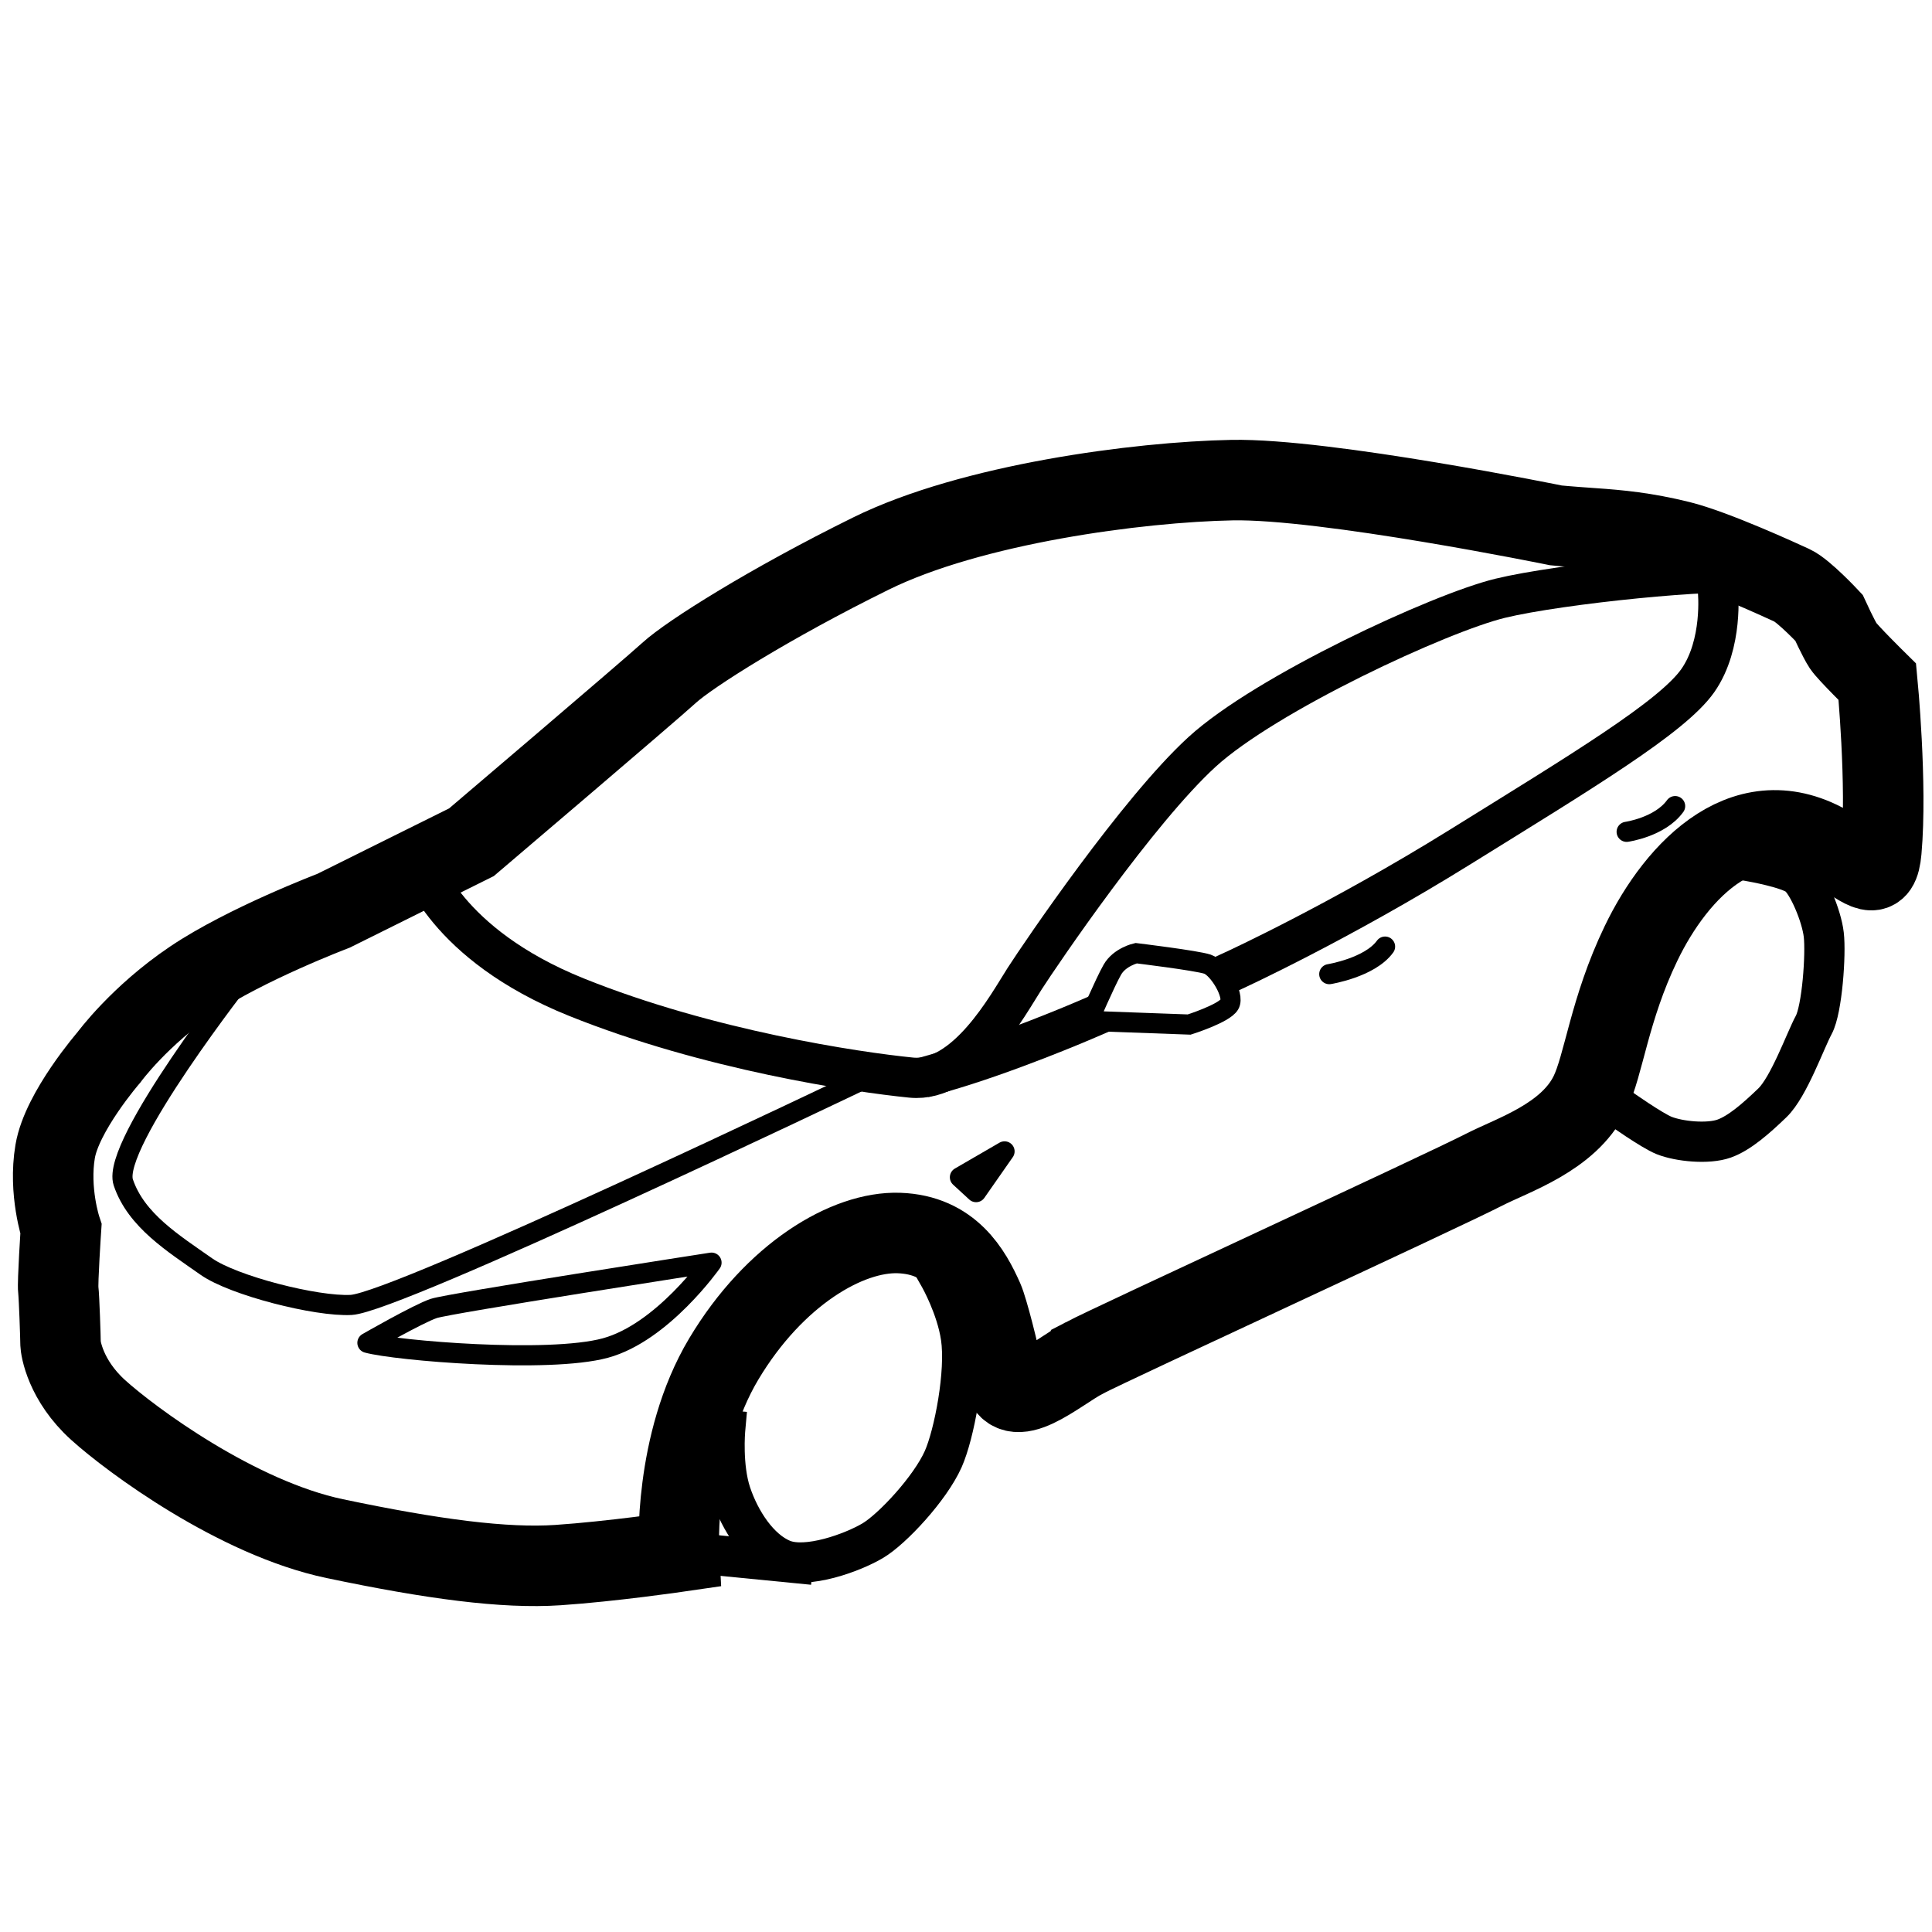
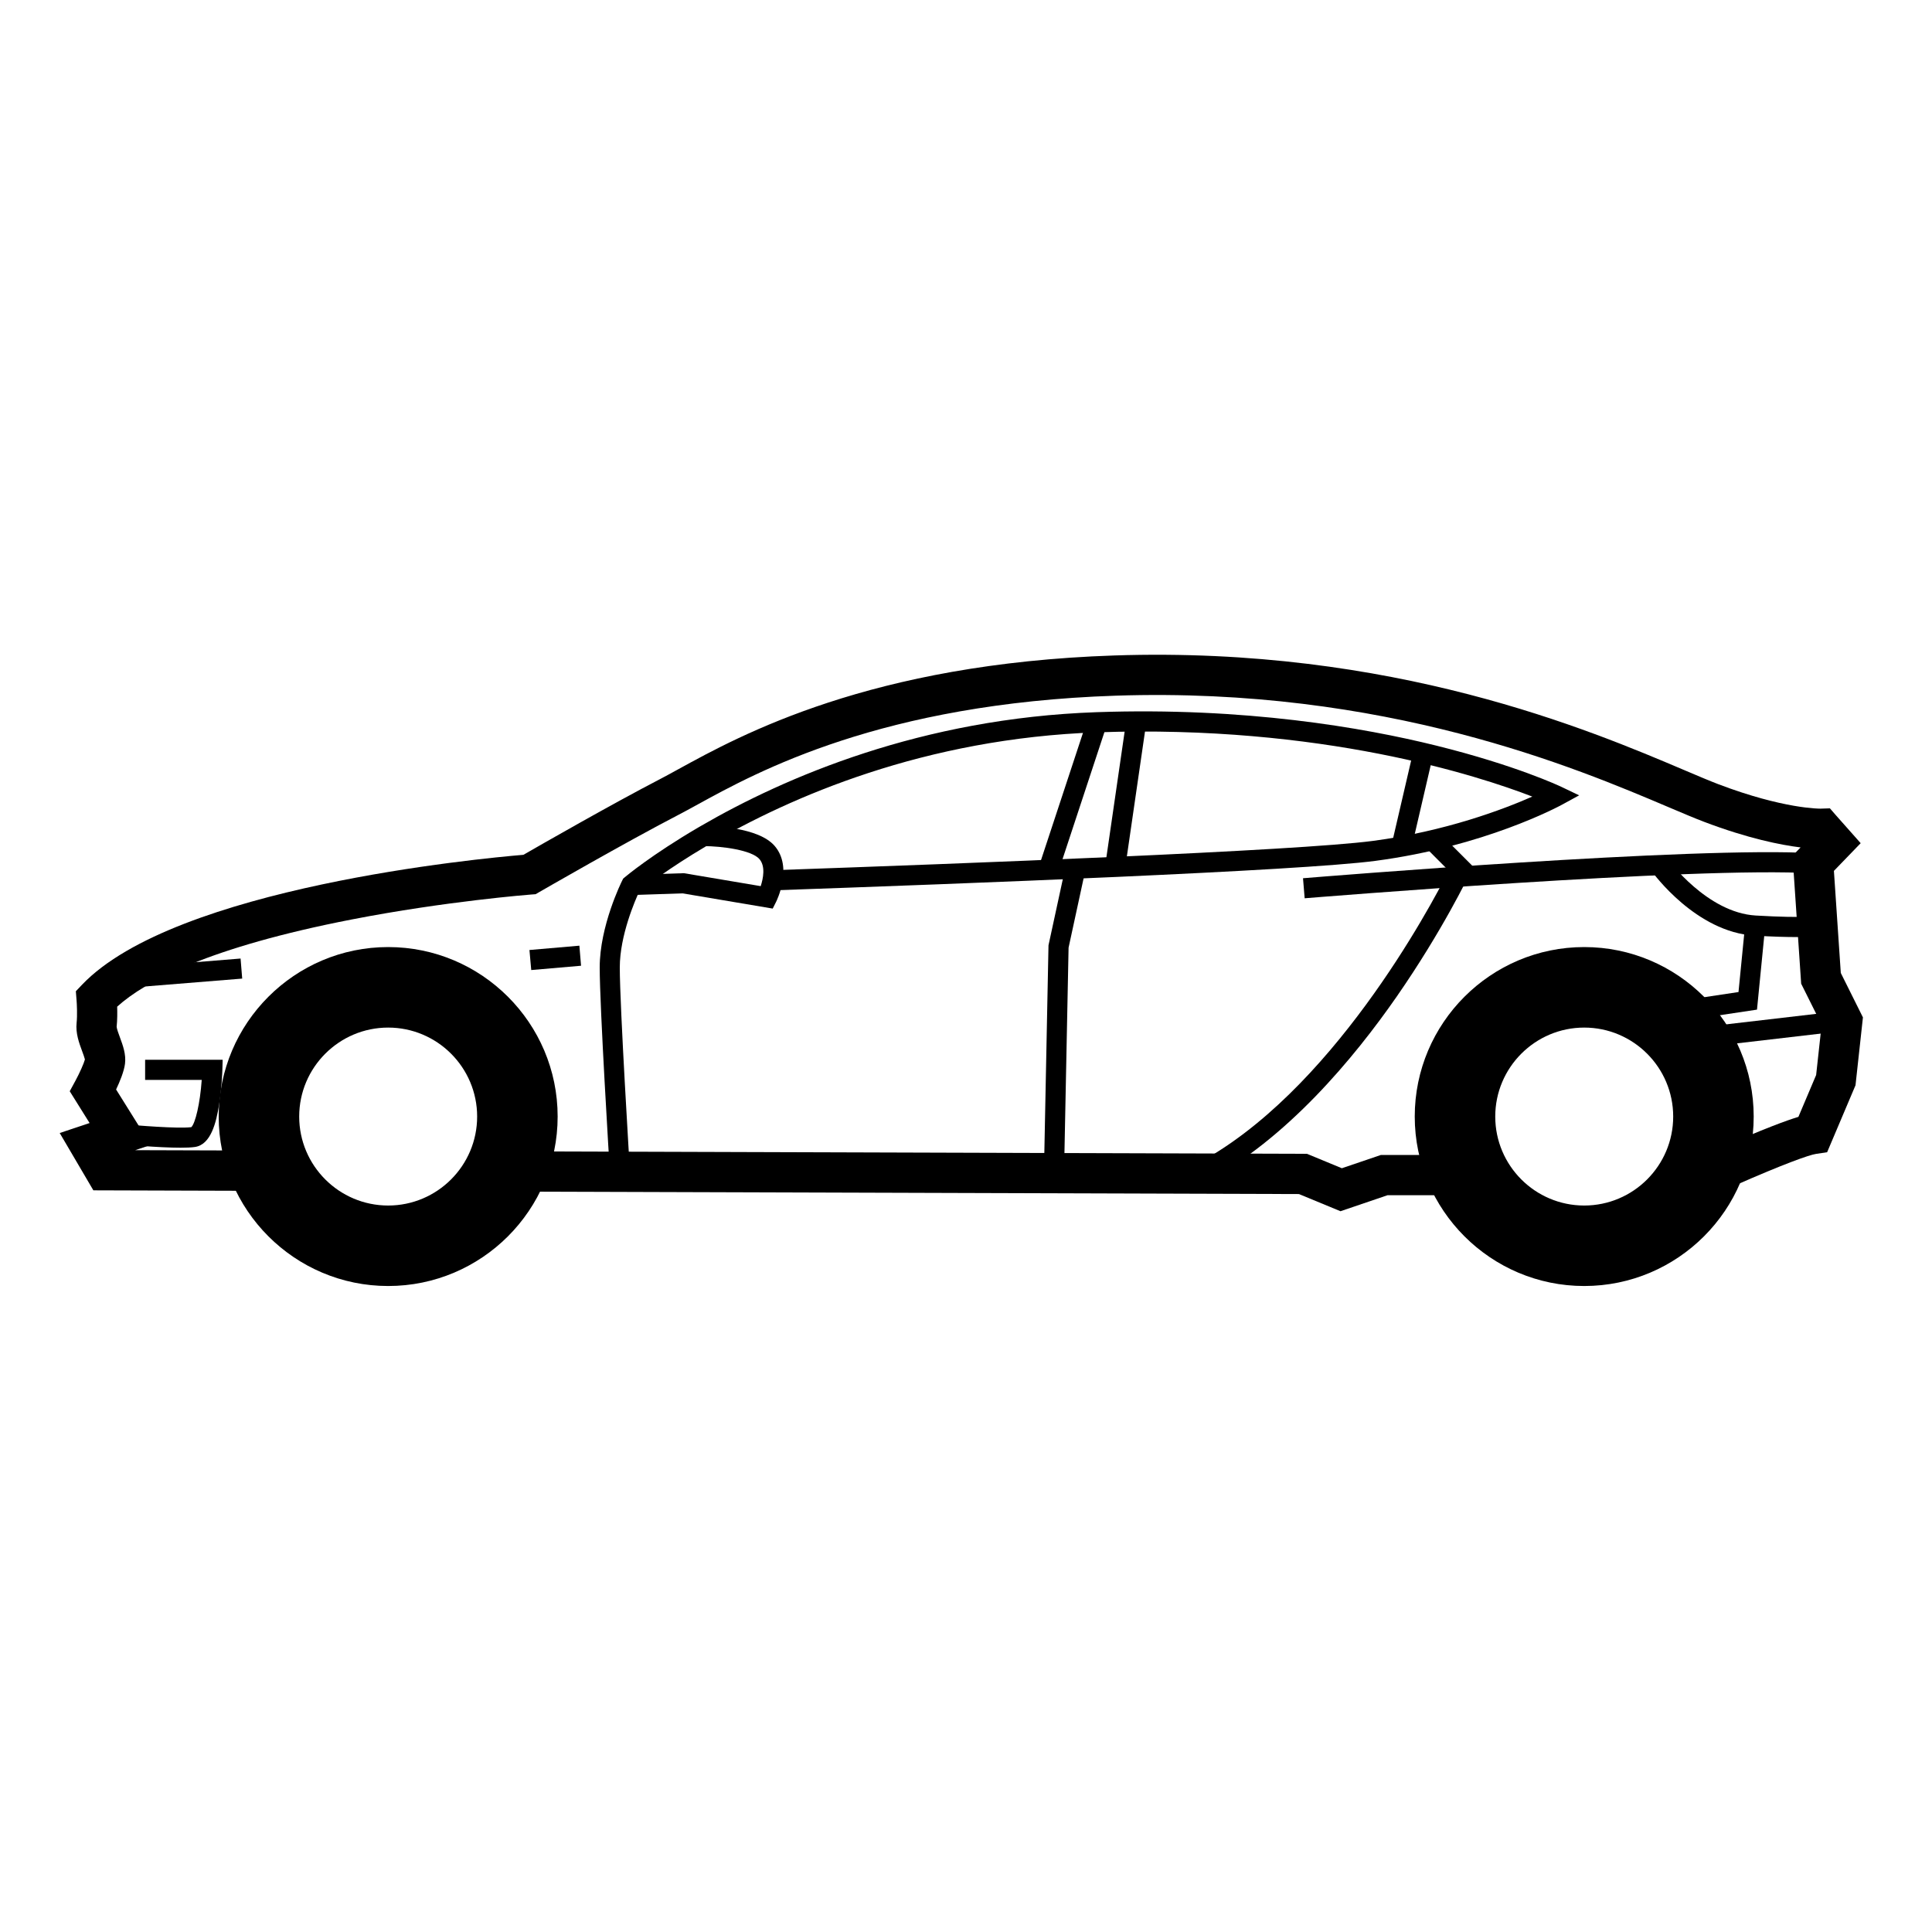
- <svg xmlns="http://www.w3.org/2000/svg" width="960" height="960" viewBox="0 0 960 960" version="1.1" id="svg1" xml:space="preserve">
-   <defs id="defs1" />
-   <g id="layer2">
-     <path style="opacity:1;fill:none;stroke:#000000;stroke-width:40;stroke-dasharray:none;stroke-opacity:1" d="m 538.683,674.802 c 14.474,-7.571 177.029,-82.429 198.632,-93.526 14.42,-7.407 41.922,-16.032 52.612,-37.725 7.013,-14.231 9.684,-41.925 25.459,-74.708 17.746,-36.878 53.323,-74.645 96.77,-46.354 15.176,9.882 21.275,15.994 22.677,0.239 2.928,-32.909 -2.004,-83.951 -2.004,-83.951 0,0 -14.697,-14.474 -16.924,-17.814 -2.227,-3.34 -7.126,-14.029 -7.126,-14.029 0,0 -12.47,-13.361 -18.26,-16.033 -5.79,-2.672 -38.747,-17.815 -55.893,-22.045 -17.146,-4.231 -30.071,-5.445 -42.986,-6.336 -12.916,-0.891 -18.474,-1.458 -18.474,-1.458 0,0 -114.458,-23.382 -160.999,-22.491 -46.54,0.891 -129.378,11.802 -179.481,36.52 -50.103,24.718 -89.963,49.881 -100.207,59.233 -10.243,9.353 -98.202,84.174 -98.202,84.174 l -68.586,34.07 c 0,0 -43.423,16.478 -69.922,34.293 -26.499,17.815 -41.641,38.524 -41.641,38.524 0,0 -23.382,26.944 -26.722,46.763 -3.34,19.819 2.895,38.524 2.895,38.524 0,0 -1.781,26.722 -1.336,30.285 0.445,3.563 1.113,24.05 1.113,26.499 0,2.45 2.449,18.483 18.705,33.18 16.256,14.697 68.809,53.666 117.576,63.91 48.767,10.243 84.396,14.92 110.895,13.138 26.499,-1.781 60.124,-6.68 60.124,-6.68 0,0 -2.895,-53.666 22.268,-95.753 25.163,-42.087 61.46,-63.464 87.068,-62.573 25.608,0.891 35.833,19.226 41.919,32.994 2.134,4.828 7.94,27.214 9.722,37.727 3.366,19.861 27.157,-1.69 40.326,-8.593 z" id="path1" />
-     <path style="opacity:1;fill:none;stroke:#000000;stroke-width:20;stroke-linecap:round;stroke-dasharray:none;stroke-opacity:1" d="m 209.091,429.091 c 0,0 11.818,40 77.273,66.364 65.455,26.364 139.091,37.273 166.364,40 27.273,2.727 48.182,-36.364 56.364,-49.091 8.182,-12.727 56.364,-83.636 88.182,-112.727 31.818,-29.091 118.182,-69.091 148.182,-76.364 30,-7.273 108.117,-15.051 125.39,-12.324" id="path2" />
-     <path style="opacity:1;fill:none;stroke:#000000;stroke-width:10;stroke-linecap:round;stroke-dasharray:none;stroke-opacity:1" d="m 540.909,507.273 50,1.818 c 0,0 17.273,-5.455 20,-10 2.727,-4.545 -5.455,-18.182 -10.909,-20 -5.455,-1.818 -35.455,-5.455 -35.455,-5.455 0,0 -8.182,1.818 -11.818,8.182 -3.636,6.364 -11.818,25.455 -11.818,25.455 z" id="path3" />
-     <path style="opacity:1;fill:none;stroke:#000000;stroke-width:20;stroke-linecap:square;stroke-dasharray:none;stroke-opacity:1" d="M 468.182,532.727 C 500,523.636 538.117,507.273 538.117,507.273" id="path4" />
-     <path style="opacity:1;fill:none;stroke:#000000;stroke-width:20;stroke-linecap:square;stroke-dasharray:none;stroke-opacity:1" d="m 613.123,482.195 c 0,0 52.332,-24.013 112.332,-61.286 60,-37.273 105.455,-64.545 118.182,-82.727 12.727,-18.182 10,-44.545 10,-44.545" id="path5" />
-     <path style="opacity:1;fill:none;stroke:#000000;stroke-width:10;stroke-linecap:round;stroke-linejoin:round;stroke-dasharray:none;stroke-opacity:1" d="m 182.562,667.252 c 0,0 25.272,-14.519 32.986,-17.09 7.714,-2.571 138.006,-22.765 138.006,-22.765 0,0 -24.427,34.713 -52.712,42.426 -28.284,7.714 -104.138,1.286 -118.28,-2.571 z" id="path6" />
-     <path style="opacity:1;fill:none;stroke:#000000;stroke-width:10;stroke-linecap:round;stroke-linejoin:miter;stroke-dasharray:none;stroke-opacity:1" d="m 660.502,484.047 c 0,0 20.176,-3.246 27.729,-13.692" id="path7" />
-     <path style="fill:none;stroke:#000000;stroke-width:10;stroke-linecap:round;stroke-linejoin:miter;stroke-dasharray:none;stroke-opacity:1" d="m 808.273,413.329 c 0,0 16.539,-2.337 24.093,-12.783" id="path7-3" />
-     <path style="opacity:1;fill:none;stroke:#000000;stroke-width:10;stroke-linecap:round;stroke-linejoin:round;stroke-dasharray:none;stroke-opacity:1" d="m 499.153,572.114 -22.177,12.856 8.035,7.392 z" id="path8" />
-     <path style="opacity:1;fill:none;stroke:#000000;stroke-width:20;stroke-linecap:square;stroke-linejoin:round;stroke-dasharray:none;stroke-opacity:1" d="m 870.384,428.121 c 0,0 18.32,3.214 23.142,7.071 4.821,3.857 11.571,19.606 12.696,29.249 1.125,9.642 -0.804,37.123 -4.982,44.837 -4.178,7.714 -12.374,30.856 -20.57,38.73 -8.196,7.875 -16.371,15.047 -23.989,17.76 -7.944,2.83 -22.23,1.458 -29.794,-1.552 -6.04,-2.403 -21.909,-13.637 -21.909,-13.637" id="path11" />
-     <path style="opacity:1;fill:none;stroke:#000000;stroke-width:20;stroke-linecap:square;stroke-linejoin:round;stroke-dasharray:none;stroke-opacity:1" d="m 360.303,710.642 c 0,0 -1.607,17.999 2.893,31.498 4.5,13.499 13.821,27.963 25.713,32.784 12.063,4.89 34.717,-3.442 44.676,-9.321 9.829,-5.802 28.672,-26.103 35.112,-40.618 5.415,-12.204 11.366,-43.163 8.798,-60.495 -2.221,-14.988 -10.561,-29.683 -10.561,-29.683" id="path13" />
-     <path style="opacity:1;fill:none;stroke:#000000;stroke-width:20;stroke-linecap:square;stroke-linejoin:round;stroke-dasharray:none;stroke-opacity:1" d="m 394.051,776.532 -49.176,-4.821" id="path14" />
-     <path style="display:inline;opacity:1;fill:none;stroke:#000000;stroke-width:10;stroke-linecap:round;stroke-linejoin:round;stroke-dasharray:none;stroke-opacity:1" d="m 122.137,483.404 c 0,0 -67.187,85.423 -60.867,104.138 6.364,18.844 24.819,30.246 41.283,41.816 13.454,9.454 54.656,19.963 71.918,19.051 22.867,-1.209 252.364,-111.007 252.364,-111.007" id="path9" />
-   </g>
+ <svg xmlns="http://www.w3.org/2000/svg" id="Layer_1" data-name="Layer 1" viewBox="0 0 960 960">
+   <path d="M192.88,639.01c-46.43,0-84.21-37.77-84.21-84.21s37.77-84.21,84.21-84.21,84.21,37.77,84.21,84.21-37.77,84.21-84.21,84.21ZM192.88,510.6c-24.38,0-44.21,19.83-44.21,44.21s19.83,44.21,44.21,44.21,44.21-19.83,44.21-44.21-19.83-44.21-44.21-44.21Z" />
+   <path d="M787.19,639.01c-46.43,0-84.21-37.77-84.21-84.21s37.77-84.21,84.21-84.21,84.21,37.77,84.21,84.21-37.77,84.21-84.21,84.21ZM787.19,510.6c-24.38,0-44.21,19.83-44.21,44.21s19.83,44.21,44.21,44.21,44.21-19.83,44.21-44.21-19.83-44.21-44.21-44.21Z" />
+   <polygon points="666.08 601.85 645.45 593.32 265.95 592.14 266.01 572.14 649.45 573.33 666.76 580.49 686.15 573.9 730.44 573.9 730.44 593.9 689.45 593.9 666.08 601.85" />
+   <path d="M141.38,591.76l-94.99-.29-16.72-28.48,14.85-4.96-9.87-15.8,2.79-5.13c2.1-3.87,4.24-8.69,4.76-10.67-.21-.94-.89-2.76-1.35-4.01-1.56-4.22-3.33-9-2.78-14.19.41-3.75.12-9.39-.03-11.24l-.35-4.45,3.08-3.24c46.25-48.46,197.91-62.76,219.31-64.55,8.65-4.98,44-25.23,67.95-37.65,2.63-1.37,5.62-3,9.07-4.9,31.01-17.03,95.54-52.46,216.59-56.5,138.28-4.61,236.28,37.02,283.37,57.03,6.64,2.82,12.38,5.26,16.76,6.93,32.52,12.37,50.59,12.16,50.76,12.15l4.69-.15,3.05,3.51,12.24,13.8-13.3,13.77,3.42,50.72,11,22.07-3.69,33.74-14.1,33.27-5.54.83c-3.41.51-15.77,4.9-40.25,15.66l-8.05-18.31c22.58-9.93,33.78-14.01,39.57-15.76l8.81-20.79,2.73-24.98-10.17-20.4-4.29-63.57,4-4.14c-9.73-1.2-26.01-4.38-48-12.74-4.74-1.8-10.64-4.31-17.48-7.21-45.77-19.45-141.01-59.91-274.88-55.45-116.28,3.88-177.98,37.76-207.63,54.04-3.57,1.96-6.65,3.65-9.49,5.12-26.91,13.96-68.69,38.1-69.11,38.34l-1.97,1.14-2.27.17c-.42.03-42.25,3.28-89.1,12.39-70.97,13.8-102.54,30.67-116.55,43.32.09,2.9.09,6.66-.26,10.01.06,1.02,1.04,3.66,1.63,5.26,1.46,3.95,3.12,8.43,2.52,13.12-.49,3.8-2.53,8.78-4.42,12.77l17.22,27.57-7.72,2.58,74.23.23-.06,20Z" />
+   <path d="M89.74,570.29c-11.21,0-28.16-1.6-30.49-1.83l.97-9.95c7.48.72,28.03,2.39,34.84,1.57,1.98-1.88,4.34-11.64,5.18-23.49h-28.13v-10h38.53l-.15,5.15c-.01.34-.26,8.46-1.58,16.87-1.47,9.33-4.16,20.18-12.07,21.32-1.78.26-4.25.36-7.1.36Z" />
+   <path d="M303.05,582.45c-.21-3.34-5.06-82.13-5.06-101.73,0-20.61,10.74-42.31,11.2-43.22l.46-.92.78-.66c.53-.45,13.24-11.12,36.62-24.8l1.18-.68c41.86-24.3,109.62-53.54,196.67-56.56,73.69-2.56,132.45,7.62,168.76,16.61,39.5,9.78,61.27,20.06,62.17,20.49l8.84,4.22-8.6,4.69c-1.55.84-38.51,20.75-92.74,27.88-37.97,5-203.81,11.32-299.29,14.64l-.35-9.99c95.3-3.31,260.77-9.62,298.33-14.56,36.32-4.78,65.09-15.74,79.38-22.04-26.7-10.32-104.74-35.8-216.17-31.93-85.78,2.98-152.38,32.03-193.14,55.88l-1.17.68c-18.66,11.01-30.21,20.02-33.25,22.46-1.95,4.18-9.7,21.82-9.7,37.82,0,19.3,4.99,100.3,5.04,101.12l-9.98.62Z" />
+   <polygon points="528.73 582.25 518.74 582.04 520.99 469.72 529.47 430.57 539.25 432.68 530.97 470.89 528.73 582.25" />
+   <path d="M598.51,587.6l-4.63-8.87c67.4-35.18,116.76-127.85,125.99-146.11l-11.6-11.61,7.07-7.07,16.63,16.64-1.51,3.18c-.55,1.15-13.64,28.59-36.43,61.42-21.14,30.45-54.87,71.19-95.52,92.42Z" />
+   <path d="M648.28,446.36l-.82-9.97c7.96-.66,195.58-16.03,253.86-12.4l-.62,9.98c-57.56-3.59-250.48,12.22-252.42,12.38Z" />
+   <path d="M263.97,482.01l-.89-9.96c.12-.01,12.09-1.08,24.81-2.15l.83,9.97c-12.69,1.06-24.63,2.13-24.75,2.14Z" />
+   <path d="M383.97,451.47l-44.8-7.56c-15.9.52-25.35.82-25.35.82l-.31-10s9.64-.3,25.83-.83h.58s38.07,6.42,38.07,6.42c1.23-3.77,2.46-9.83-.63-13.44-3.81-4.45-18.49-6.45-27.73-6.45h-.04v-10c4.44.01,27.22.44,35.36,9.94,9.11,10.63,1.02,27.1.67,27.79l-1.66,3.3Z" />
+   <rect x="494.4" y="390.53" width="77.2" height="10" transform="translate(-9.52 777.9) rotate(-71.75)" />
+   <rect x="522.39" y="390.04" width="73.93" height="10" transform="translate(88.01 891.81) rotate(-81.74)" />
+   <rect x="677.91" y="392.36" width="47.83" height="10" transform="translate(156.03 991.14) rotate(-76.93)" />
+   <path d="M892.74,465.62c-5.1,0-11.91-.18-20.91-.71-29.03-1.71-50.29-30.88-51.19-32.13l8.12-5.84c.19.27,19.42,26.55,43.65,27.98,25.15,1.48,31.87.17,32.14.11l2.27,9.74c-.5.12-3.9.85-14.1.85Z" />
+   <polygon points="839.78 506.67 838.3 496.78 863.85 492.94 867.15 459.43 877.1 460.41 873.04 501.68 839.78 506.67" />
+   <rect x="851.18" y="506.1" width="64.49" height="10" transform="translate(-53.21 105.67) rotate(-6.65)" />
+   <rect x="59.87" y="478.71" width="60.14" height="10" transform="translate(-38.72 8.83) rotate(-4.63)" />
</svg>
